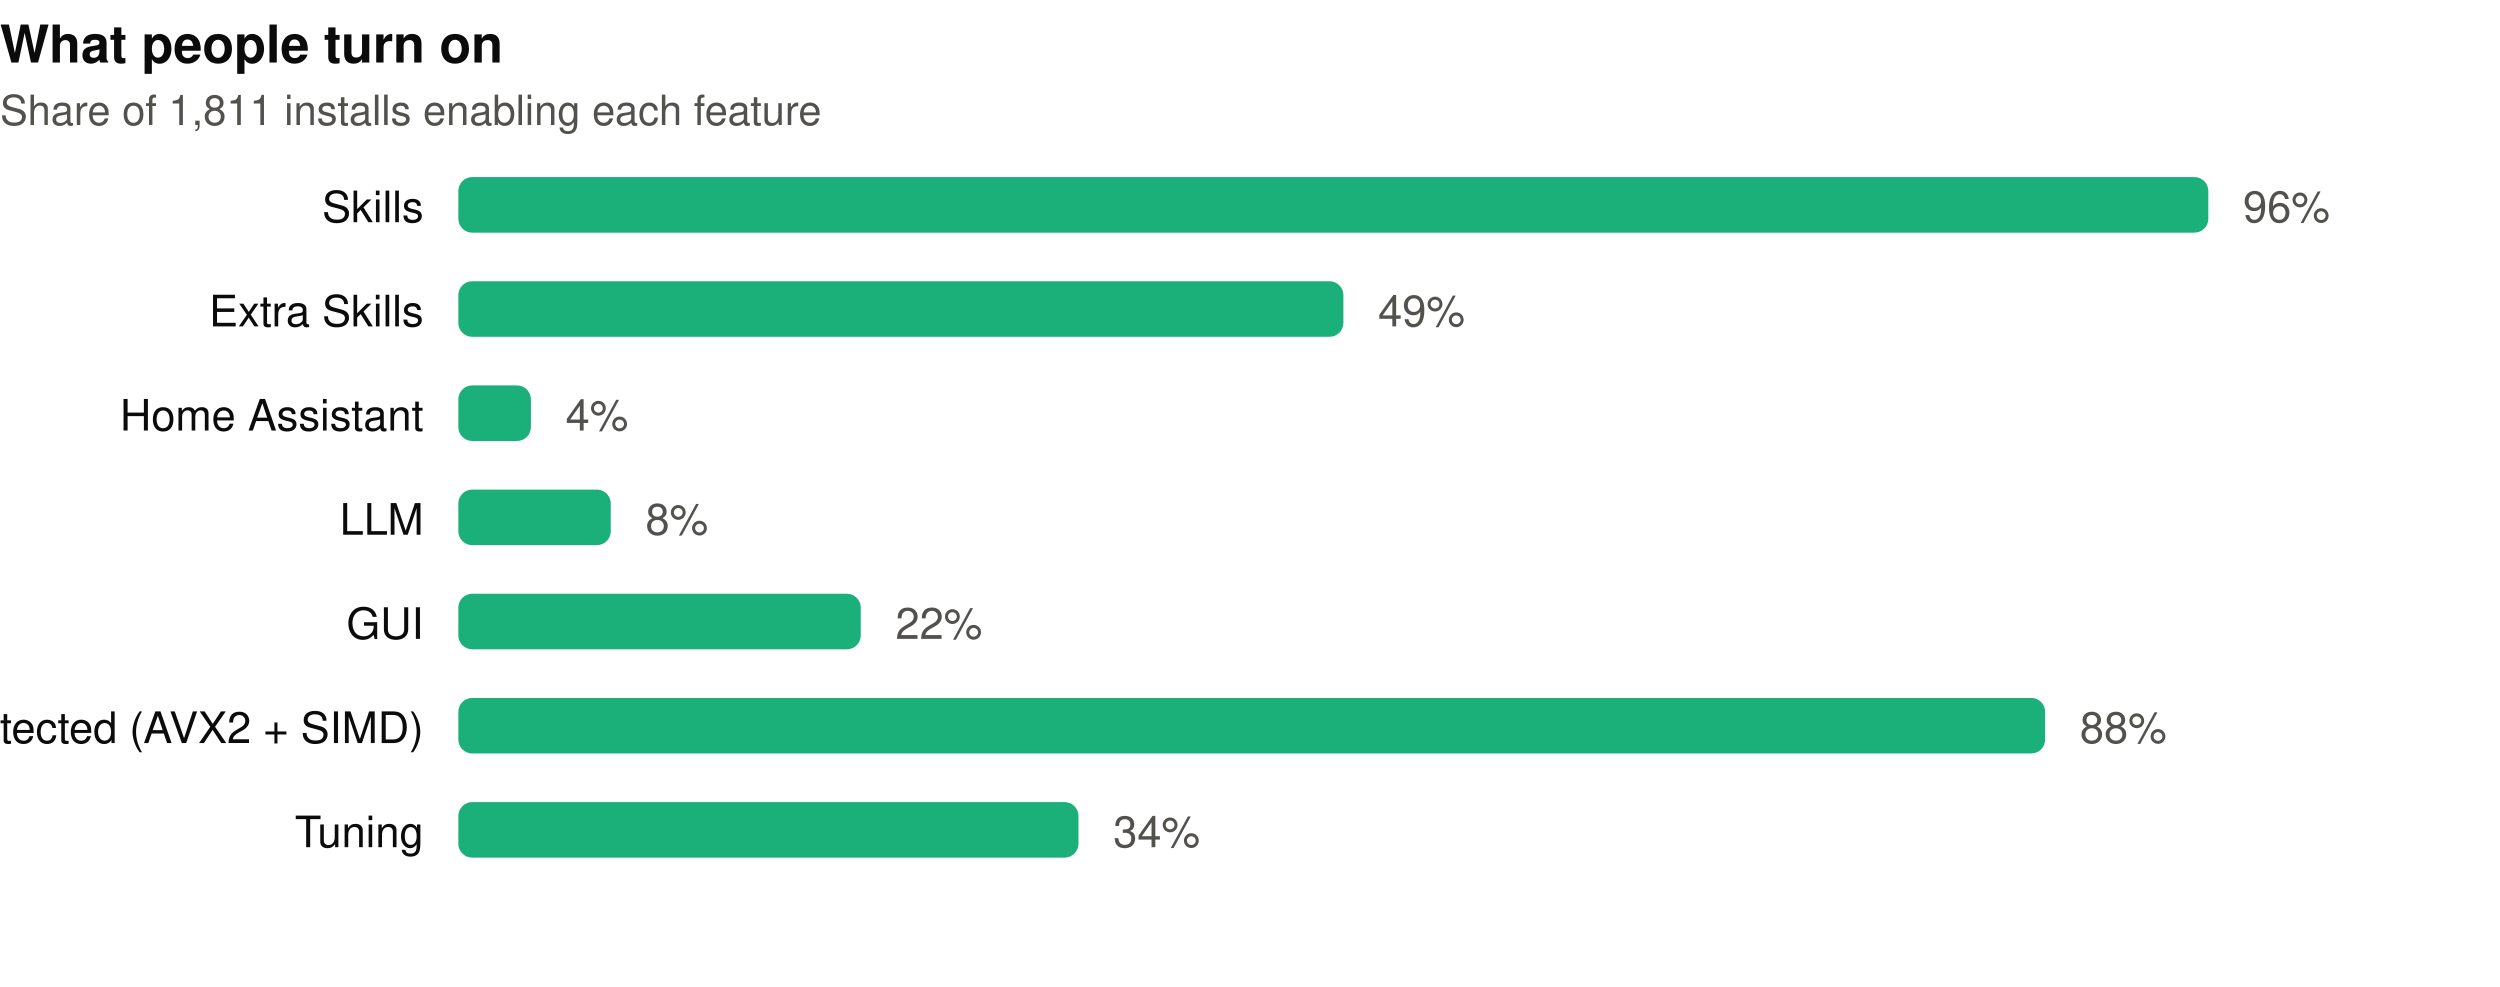
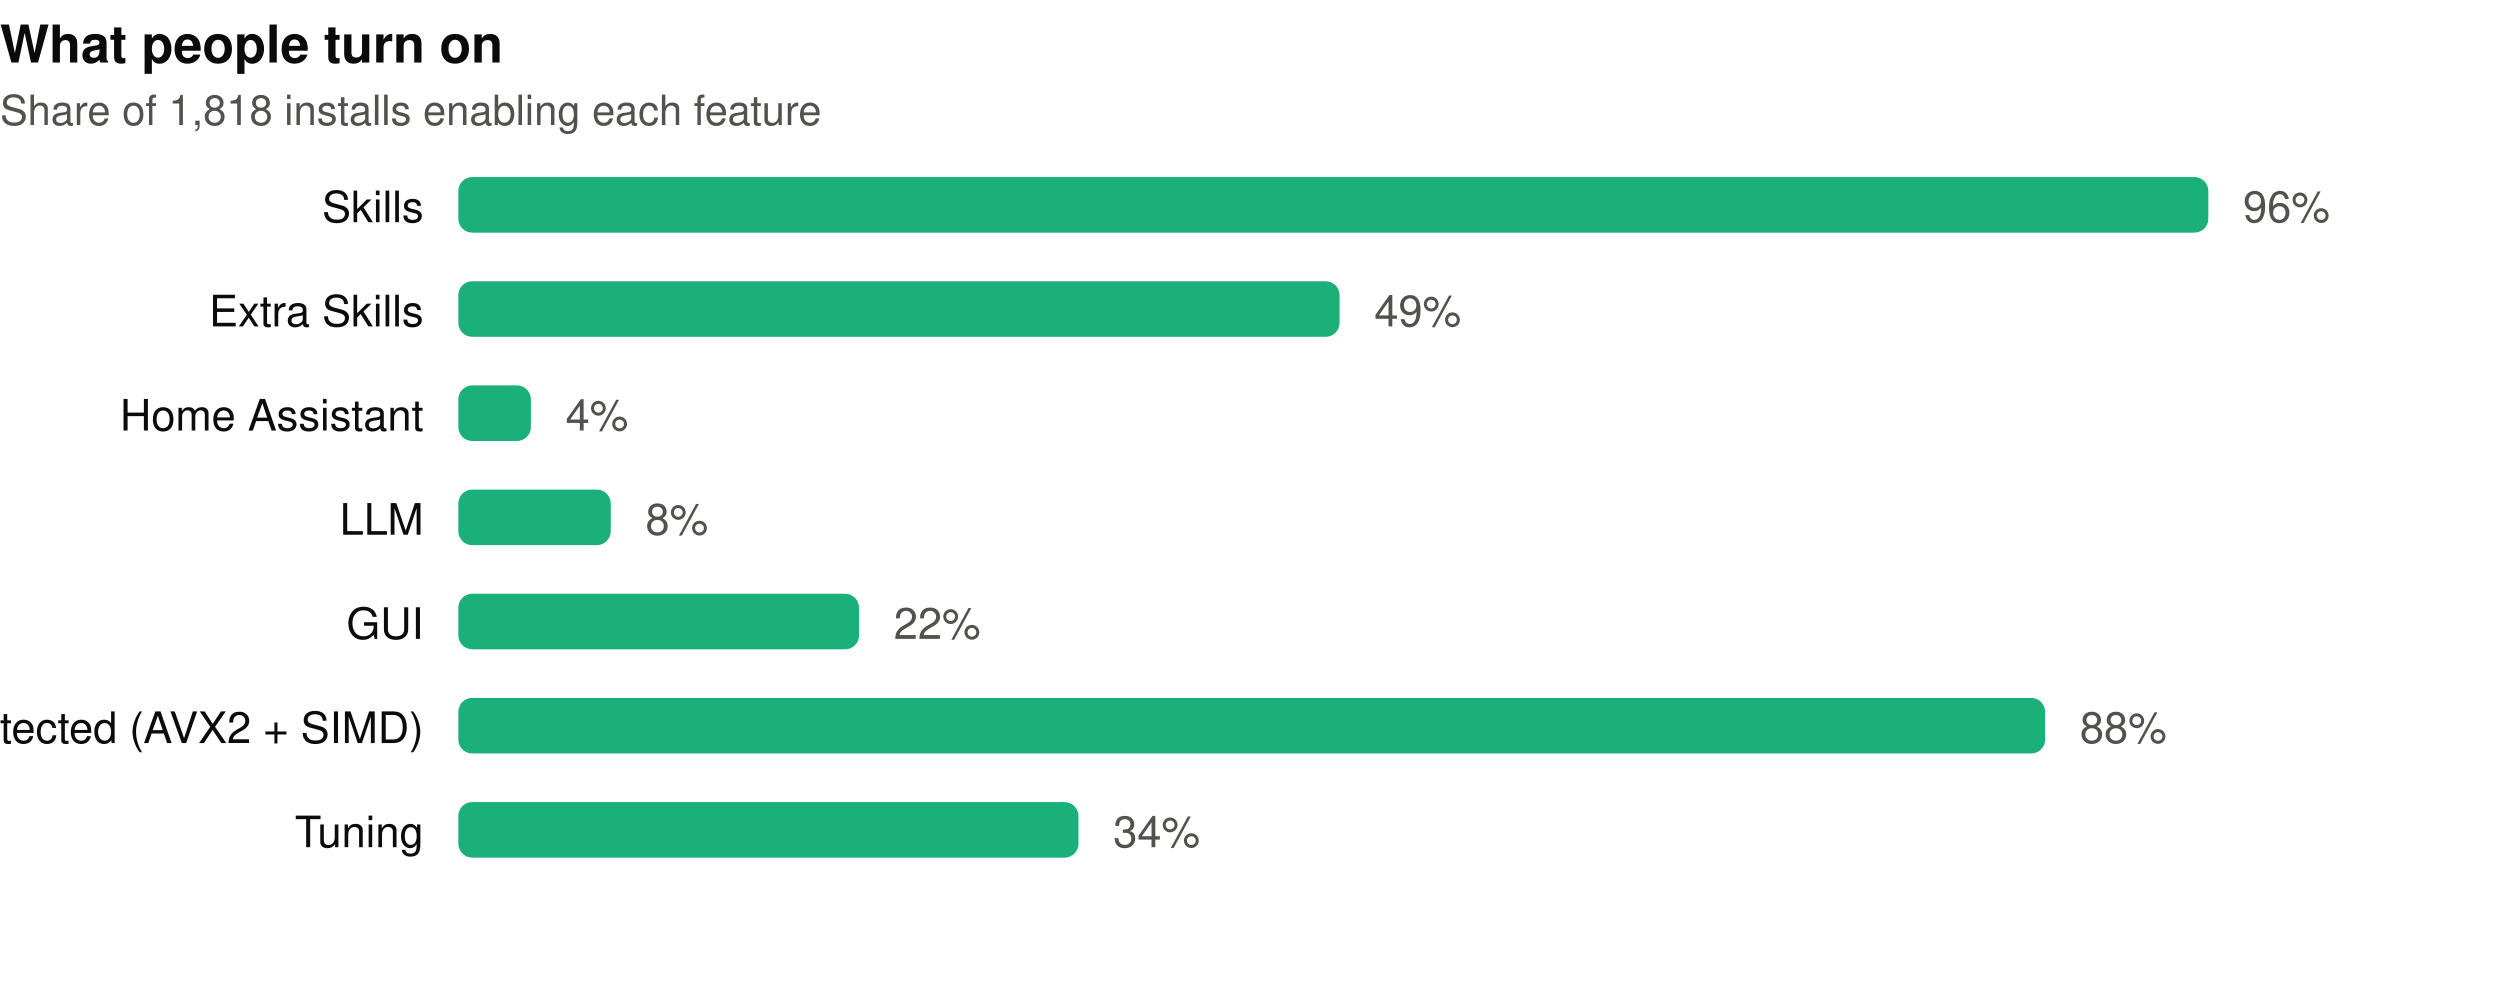
- <svg xmlns="http://www.w3.org/2000/svg" width="720" height="284" viewBox="0 0 720 284" role="img" aria-label="What people turn on. Share of 1,811 installs enabling each feature">
+ <svg xmlns="http://www.w3.org/2000/svg" width="720" height="284" viewBox="0 0 720 284" role="img" aria-label="What people turn on. Share of 1,818 installs enabling each feature">
  <text x="0" y="18" font-family="ui-sans-serif,-apple-system,BlinkMacSystemFont,'Segoe UI',Helvetica,Arial,sans-serif" font-size="15" font-weight="600" fill="#0b0b0b">What people turn on</text>
-   <text x="0" y="36" font-family="ui-sans-serif,-apple-system,BlinkMacSystemFont,'Segoe UI',Helvetica,Arial,sans-serif" font-size="12" fill="#52514e">Share of 1,811 installs enabling each feature</text>
+   <text x="0" y="36" font-family="ui-sans-serif,-apple-system,BlinkMacSystemFont,'Segoe UI',Helvetica,Arial,sans-serif" font-size="12" fill="#52514e">Share of 1,818 installs enabling each feature</text>
  <text x="122" y="64.0" text-anchor="end" font-family="ui-sans-serif,-apple-system,BlinkMacSystemFont,'Segoe UI',Helvetica,Arial,sans-serif" font-size="12.5" fill="#0b0b0b">Skills</text>
  <rect x="132" y="51.0" width="504.0" height="16" rx="4" fill="#1baf7a" />
  <text x="646.0" y="64.0" font-family="ui-sans-serif,-apple-system,BlinkMacSystemFont,'Segoe UI',Helvetica,Arial,sans-serif" font-size="12.5" fill="#52514e">96%</text>
  <text x="122" y="94.0" text-anchor="end" font-family="ui-sans-serif,-apple-system,BlinkMacSystemFont,'Segoe UI',Helvetica,Arial,sans-serif" font-size="12.5" fill="#0b0b0b">Extra Skills</text>
-   <rect x="132" y="81.0" width="254.9" height="16" rx="4" fill="#1baf7a" />
-   <text x="396.9" y="94.0" font-family="ui-sans-serif,-apple-system,BlinkMacSystemFont,'Segoe UI',Helvetica,Arial,sans-serif" font-size="12.5" fill="#52514e">49%</text>
+   <rect x="132" y="81.0" width="253.8" height="16" rx="4" fill="#1baf7a" />
+   <text x="395.8" y="94.0" font-family="ui-sans-serif,-apple-system,BlinkMacSystemFont,'Segoe UI',Helvetica,Arial,sans-serif" font-size="12.5" fill="#52514e">49%</text>
  <text x="122" y="124.0" text-anchor="end" font-family="ui-sans-serif,-apple-system,BlinkMacSystemFont,'Segoe UI',Helvetica,Arial,sans-serif" font-size="12.5" fill="#0b0b0b">Home Assistant</text>
  <rect x="132" y="111.0" width="20.9" height="16" rx="4" fill="#1baf7a" />
  <text x="162.9" y="124.0" font-family="ui-sans-serif,-apple-system,BlinkMacSystemFont,'Segoe UI',Helvetica,Arial,sans-serif" font-size="12.5" fill="#52514e">4%</text>
  <text x="122" y="154.0" text-anchor="end" font-family="ui-sans-serif,-apple-system,BlinkMacSystemFont,'Segoe UI',Helvetica,Arial,sans-serif" font-size="12.5" fill="#0b0b0b">LLM</text>
  <rect x="132" y="141.0" width="43.9" height="16" rx="4" fill="#1baf7a" />
  <text x="185.9" y="154.0" font-family="ui-sans-serif,-apple-system,BlinkMacSystemFont,'Segoe UI',Helvetica,Arial,sans-serif" font-size="12.5" fill="#52514e">8%</text>
  <text x="122" y="184.0" text-anchor="end" font-family="ui-sans-serif,-apple-system,BlinkMacSystemFont,'Segoe UI',Helvetica,Arial,sans-serif" font-size="12.5" fill="#0b0b0b">GUI</text>
-   <rect x="132" y="171.0" width="115.9" height="16" rx="4" fill="#1baf7a" />
-   <text x="257.9" y="184.0" font-family="ui-sans-serif,-apple-system,BlinkMacSystemFont,'Segoe UI',Helvetica,Arial,sans-serif" font-size="12.5" fill="#52514e">22%</text>
+   <rect x="132" y="171.0" width="115.4" height="16" rx="4" fill="#1baf7a" />
+   <text x="257.4" y="184.0" font-family="ui-sans-serif,-apple-system,BlinkMacSystemFont,'Segoe UI',Helvetica,Arial,sans-serif" font-size="12.5" fill="#52514e">22%</text>
  <text x="122" y="214.0" text-anchor="end" font-family="ui-sans-serif,-apple-system,BlinkMacSystemFont,'Segoe UI',Helvetica,Arial,sans-serif" font-size="12.5" fill="#0b0b0b">CPU capability detected (AVX2 + SIMD)</text>
  <rect x="132" y="201.0" width="457.0" height="16" rx="4" fill="#1baf7a" />
  <text x="599.0" y="214.0" font-family="ui-sans-serif,-apple-system,BlinkMacSystemFont,'Segoe UI',Helvetica,Arial,sans-serif" font-size="12.5" fill="#52514e">88%</text>
  <text x="122" y="244.0" text-anchor="end" font-family="ui-sans-serif,-apple-system,BlinkMacSystemFont,'Segoe UI',Helvetica,Arial,sans-serif" font-size="12.5" fill="#0b0b0b">Tuning</text>
  <rect x="132" y="231.0" width="178.6" height="16" rx="4" fill="#1baf7a" />
  <text x="320.6" y="244.0" font-family="ui-sans-serif,-apple-system,BlinkMacSystemFont,'Segoe UI',Helvetica,Arial,sans-serif" font-size="12.5" fill="#52514e">34%</text>
</svg>
